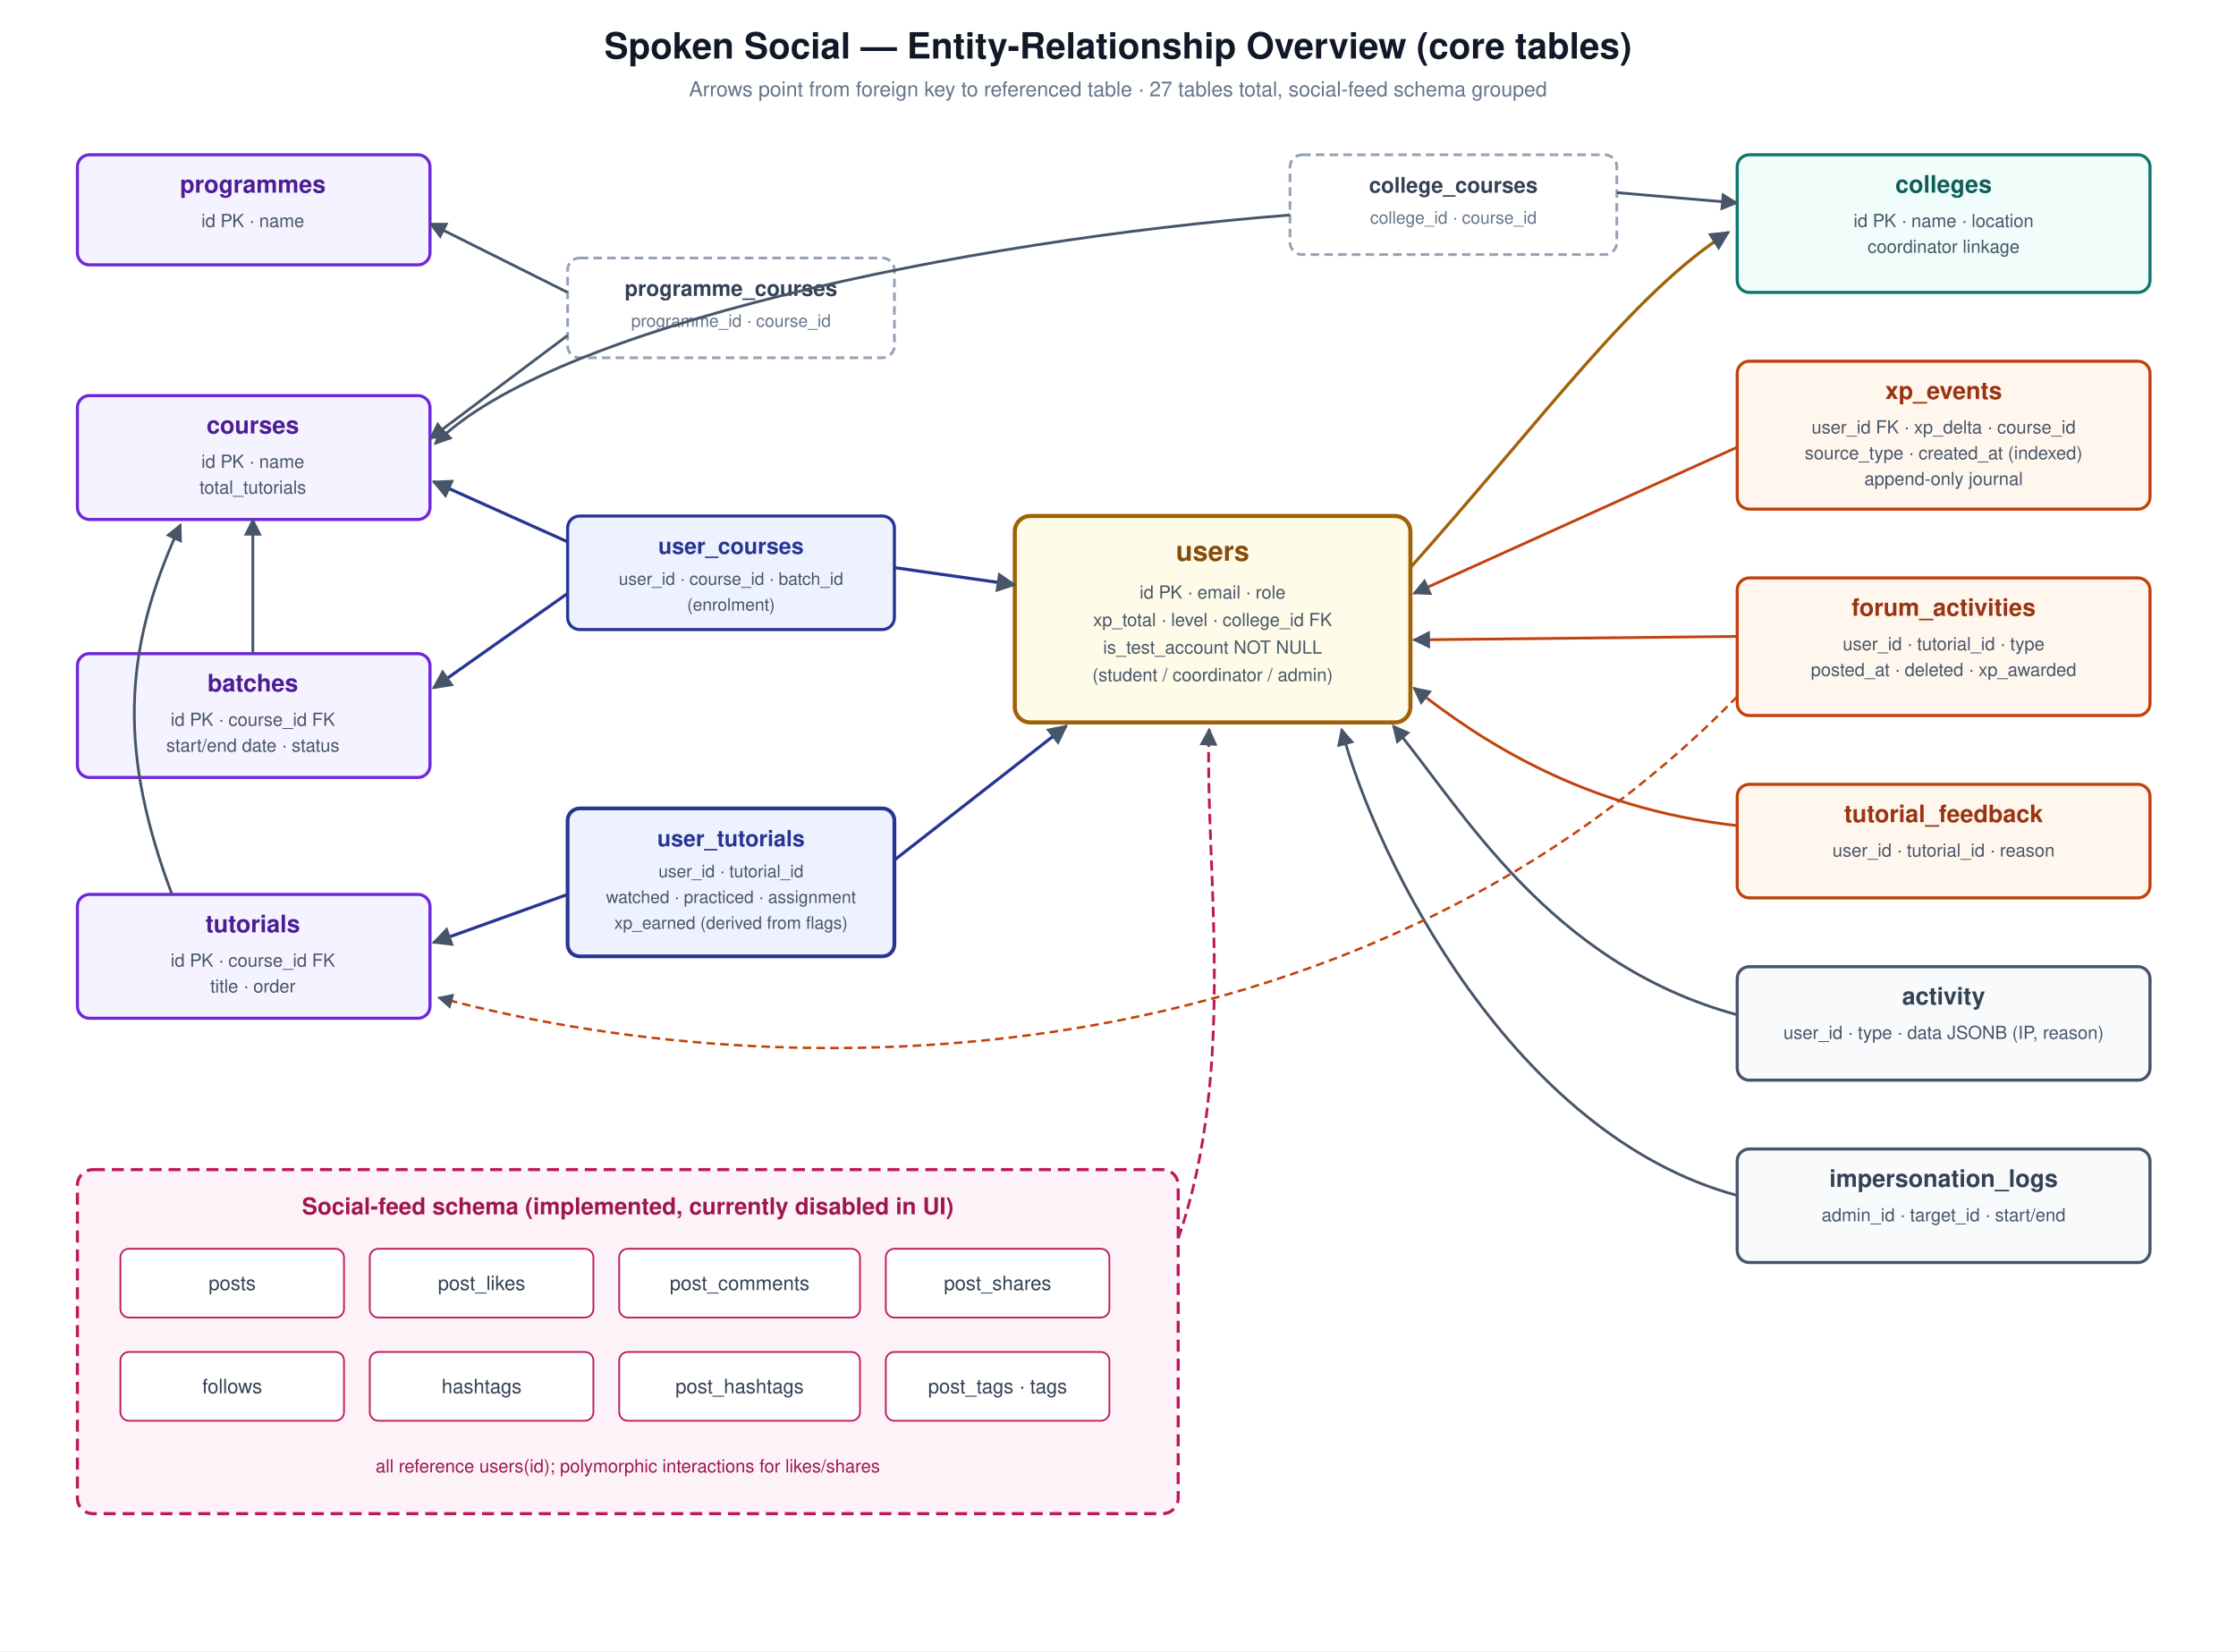
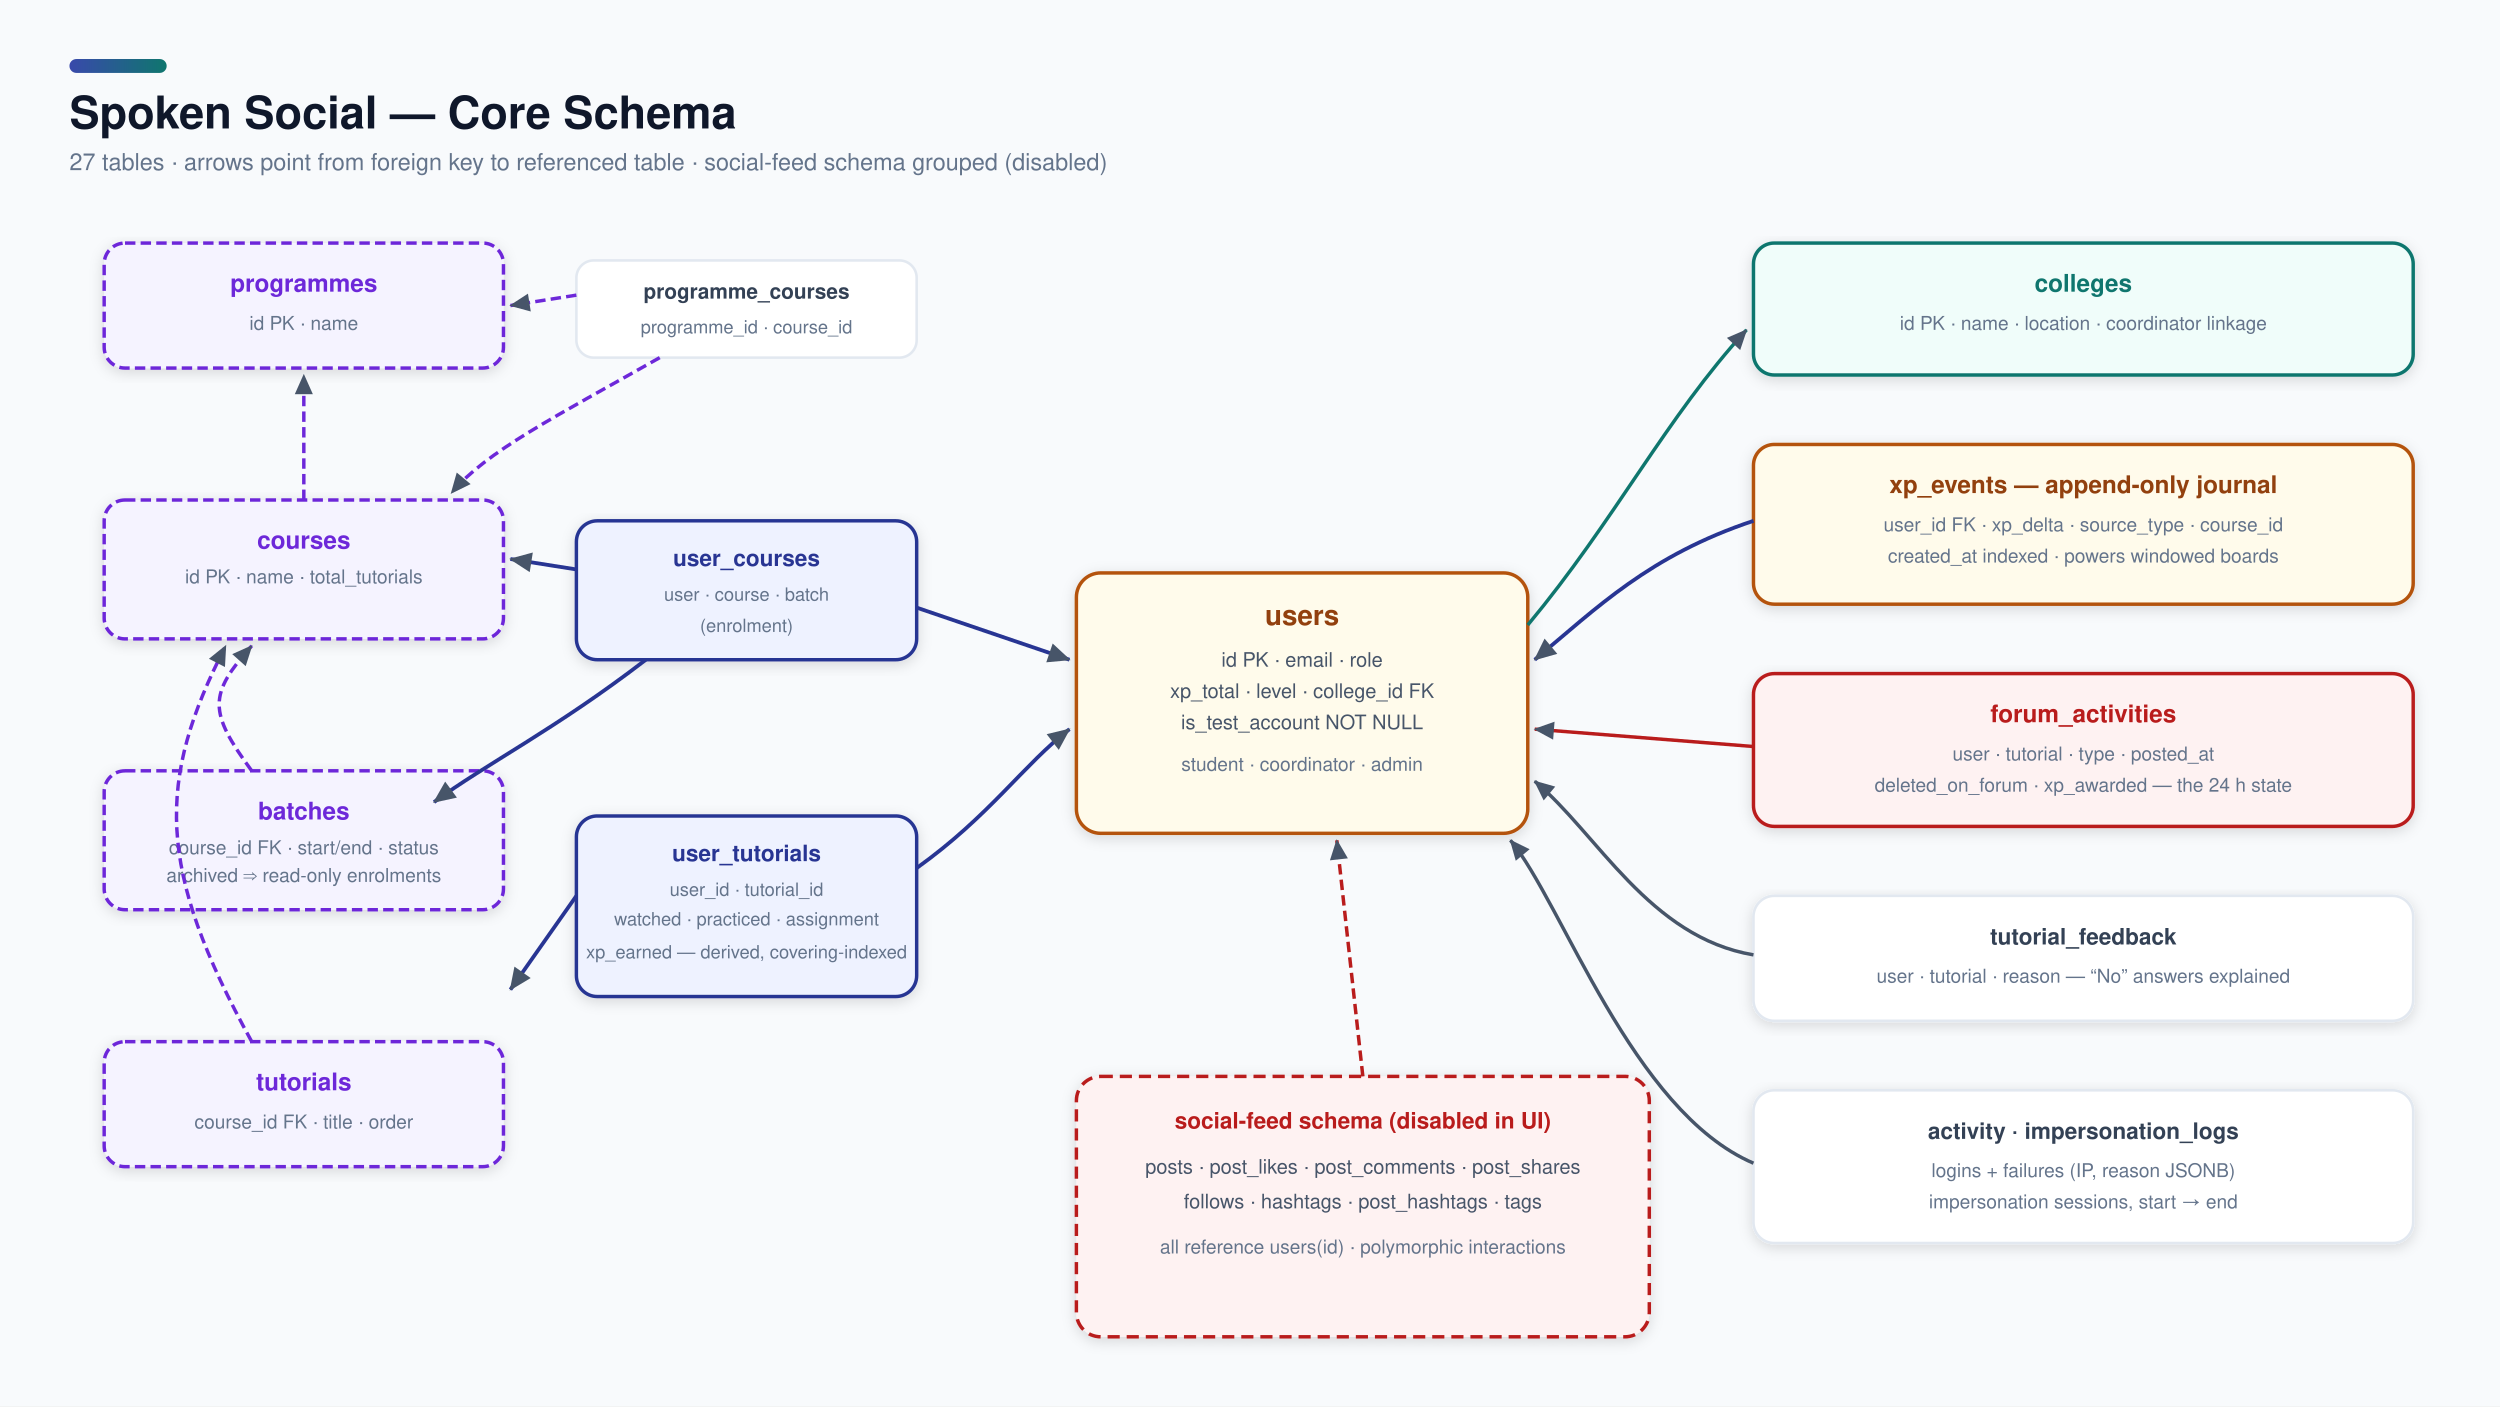
- <svg xmlns="http://www.w3.org/2000/svg" width="1300" height="960" viewBox="0 0 1300 960" font-family="Helvetica, Arial, sans-serif">
+ <svg xmlns="http://www.w3.org/2000/svg" width="1440" height="810" viewBox="0 0 1440 810" font-family="Helvetica, Arial, sans-serif">
  <defs>
-     <marker id="a" viewBox="0 0 10 10" refX="9" refY="5" markerWidth="6.5" markerHeight="6.5" orient="auto-start-reverse">
-       <path d="M 0 0 L 10 5 L 0 10 z" fill="#475569" />
+     <linearGradient id="brand" x1="0" y1="0" x2="1" y2="0">
+       <stop offset="0" stop-color="#3949ab" />
+       <stop offset="1" stop-color="#0f766e" />
+     </linearGradient>
+     <marker id="m" viewBox="0 0 10 10" refX="8.5" refY="5" markerWidth="6.5" markerHeight="6.5" orient="auto-start-reverse">
+       <path d="M 0 1 L 9 5 L 0 9 z" fill="#475569" />
    </marker>
+     <filter id="sh" x="-8%" y="-8%" width="116%" height="120%">
+       <feDropShadow dx="0" dy="2" stdDeviation="4" flood-opacity="0.14" />
+     </filter>
  </defs>
-   <rect width="1300" height="960" fill="#ffffff" />
-   <text x="650" y="34" text-anchor="middle" font-size="21" font-weight="bold" fill="#111827">Spoken Social — Entity-Relationship Overview (core tables)</text>
-   <text x="650" y="56" text-anchor="middle" font-size="12" fill="#64748b">Arrows point from foreign key to referenced table · 27 tables total, social-feed schema grouped</text>
-   <g>
-     <rect x="45" y="90" width="205" height="64" rx="7" fill="#f5f3ff" stroke="#6d28d9" stroke-width="1.8" />
-     <text x="147" y="112" text-anchor="middle" font-size="14" font-weight="bold" fill="#4c1d95">programmes</text>
-     <text x="147" y="132" text-anchor="middle" font-size="10.5" fill="#475569">id PK · name</text>
-     <rect x="45" y="230" width="205" height="72" rx="7" fill="#f5f3ff" stroke="#6d28d9" stroke-width="1.8" />
-     <text x="147" y="252" text-anchor="middle" font-size="14" font-weight="bold" fill="#4c1d95">courses</text>
-     <text x="147" y="272" text-anchor="middle" font-size="10.5" fill="#475569">id PK · name</text>
-     <text x="147" y="287" text-anchor="middle" font-size="10.5" fill="#475569">total_tutorials</text>
-     <rect x="45" y="380" width="205" height="72" rx="7" fill="#f5f3ff" stroke="#6d28d9" stroke-width="1.8" />
-     <text x="147" y="402" text-anchor="middle" font-size="14" font-weight="bold" fill="#4c1d95">batches</text>
-     <text x="147" y="422" text-anchor="middle" font-size="10.5" fill="#475569">id PK · course_id FK</text>
-     <text x="147" y="437" text-anchor="middle" font-size="10.5" fill="#475569">start/end date · status</text>
-     <rect x="45" y="520" width="205" height="72" rx="7" fill="#f5f3ff" stroke="#6d28d9" stroke-width="1.8" />
-     <text x="147" y="542" text-anchor="middle" font-size="14" font-weight="bold" fill="#4c1d95">tutorials</text>
-     <text x="147" y="562" text-anchor="middle" font-size="10.5" fill="#475569">id PK · course_id FK</text>
-     <text x="147" y="577" text-anchor="middle" font-size="10.5" fill="#475569">title · order</text>
+   <style>
+   .bg{fill:#f8fafc}.card{fill:#ffffff;stroke:#e2e8f0;stroke-width:1.5}
+   .cardA{fill:#eef2ff;stroke:#283593;stroke-width:2}
+   .cardB{fill:#f0fdfa;stroke:#0f766e;stroke-width:2}
+   .cardC{fill:#fffbeb;stroke:#b45309;stroke-width:2}
+   .cardD{fill:#fef2f2;stroke:#b91c1c;stroke-width:2}
+   .cardE{fill:#f5f3ff;stroke:#6d28d9;stroke-width:2;stroke-dasharray:6 3}
+   .cardG{fill:#f0fdf4;stroke:#15803d;stroke-width:2}
+   .inner{fill:#ffffff;stroke:#c7d2fe;stroke-width:1.2}
+   .band{fill:#f1f5f9;stroke:#cbd5e1;stroke-width:1.5}
+   .t1{fill:#0f172a;font-weight:700}.t2{fill:#334155;font-weight:600}
+   .lbl{fill:#475569}.mut{fill:#64748b}
+   .tA{fill:#283593;font-weight:700}.tB{fill:#0f766e;font-weight:700}
+   .tC{fill:#92400e;font-weight:700}.tD{fill:#b91c1c;font-weight:700}
+   .tE{fill:#6d28d9;font-weight:700}.tG{fill:#15803d;font-weight:700}
+   .arr{stroke:#475569;stroke-width:2;fill:none}
+   .arrA{stroke:#283593;stroke-width:2.2;fill:none}
+   .arrB{stroke:#0f766e;stroke-width:2;fill:none}
+   .arrD{stroke:#b91c1c;stroke-width:2;fill:none}
+   .arrE{stroke:#6d28d9;stroke-width:2;stroke-dasharray:6 3;fill:none}
+   .arrG{stroke:#15803d;stroke-width:2;fill:none}
+   .pill{fill:#ffffff;stroke:#cbd5e1;stroke-width:1}
+   .pilltext{fill:#475569;font-weight:600}
+   .accent{fill:url(#brand)}
+   .num{fill:#ffffff;font-weight:700}
+   .numbg{fill:#283593}
+   .gold{fill:#b45309;font-weight:700}
+ </style>
+   <rect class="bg" width="1440" height="810" />
+   <rect class="accent" x="40" y="34" width="56" height="8" rx="4" />
+   <text x="40" y="74" font-size="26" class="t1">Spoken Social — Core Schema</text>
+   <text x="40" y="98" font-size="13.5" class="mut">27 tables · arrows point from foreign key to referenced table · social-feed schema grouped (disabled)</text>
+   <g filter="url(#sh)">
+     <rect class="cardE" x="60" y="140" width="230" height="72" rx="12" />
  </g>
-   <g>
-     <rect x="330" y="150" width="190" height="58" rx="7" fill="#ffffff" stroke="#94a3b8" stroke-width="1.6" stroke-dasharray="5 3" />
-     <text x="425" y="172" text-anchor="middle" font-size="12.5" font-weight="bold" fill="#334155">programme_courses</text>
-     <text x="425" y="190" text-anchor="middle" font-size="10" fill="#64748b">programme_id · course_id</text>
-     <rect x="330" y="300" width="190" height="66" rx="7" fill="#eef2ff" stroke="#283593" stroke-width="1.8" />
-     <text x="425" y="322" text-anchor="middle" font-size="13" font-weight="bold" fill="#283593">user_courses</text>
-     <text x="425" y="340" text-anchor="middle" font-size="10" fill="#475569">user_id · course_id · batch_id</text>
-     <text x="425" y="355" text-anchor="middle" font-size="10" fill="#475569">(enrolment)</text>
-     <rect x="330" y="470" width="190" height="86" rx="7" fill="#eef2ff" stroke="#283593" stroke-width="2.2" />
-     <text x="425" y="492" text-anchor="middle" font-size="13" font-weight="bold" fill="#283593">user_tutorials</text>
-     <text x="425" y="510" text-anchor="middle" font-size="10" fill="#475569">user_id · tutorial_id</text>
-     <text x="425" y="525" text-anchor="middle" font-size="10" fill="#475569">watched · practiced · assignment</text>
-     <text x="425" y="540" text-anchor="middle" font-size="10" fill="#475569">xp_earned (derived from flags)</text>
+   <text x="175" y="168" font-size="14" text-anchor="middle" class="tE">programmes</text>
+   <text x="175" y="190" font-size="11" text-anchor="middle" class="mut">id PK · name</text>
+   <g filter="url(#sh)">
+     <rect class="cardE" x="60" y="288" width="230" height="80" rx="12" />
  </g>
-   <rect x="590" y="300" width="230" height="120" rx="9" fill="#fefce8" stroke="#a16207" stroke-width="2.4" />
-   <text x="705" y="326" text-anchor="middle" font-size="16" font-weight="bold" fill="#854d0e">users</text>
-   <text x="705" y="348" text-anchor="middle" font-size="10.5" fill="#475569">id PK · email · role</text>
-   <text x="705" y="364" text-anchor="middle" font-size="10.5" fill="#475569">xp_total · level · college_id FK</text>
-   <text x="705" y="380" text-anchor="middle" font-size="10.5" fill="#475569">is_test_account NOT NULL</text>
-   <text x="705" y="396" text-anchor="middle" font-size="10.5" fill="#475569">(student / coordinator / admin)</text>
-   <g>
-     <rect x="1010" y="90" width="240" height="80" rx="7" fill="#f0fdfa" stroke="#0f766e" stroke-width="1.8" />
-     <text x="1130" y="112" text-anchor="middle" font-size="14" font-weight="bold" fill="#115e59">colleges</text>
-     <text x="1130" y="132" text-anchor="middle" font-size="10.5" fill="#475569">id PK · name · location</text>
-     <text x="1130" y="147" text-anchor="middle" font-size="10.5" fill="#475569">coordinator linkage</text>
-     <rect x="1010" y="210" width="240" height="86" rx="7" fill="#fff7ed" stroke="#c2410c" stroke-width="1.8" />
-     <text x="1130" y="232" text-anchor="middle" font-size="14" font-weight="bold" fill="#9a3412">xp_events</text>
-     <text x="1130" y="252" text-anchor="middle" font-size="10.5" fill="#475569">user_id FK · xp_delta · course_id</text>
-     <text x="1130" y="267" text-anchor="middle" font-size="10.5" fill="#475569">source_type · created_at (indexed)</text>
-     <text x="1130" y="282" text-anchor="middle" font-size="10.5" fill="#475569">append-only journal</text>
-     <rect x="1010" y="336" width="240" height="80" rx="7" fill="#fff7ed" stroke="#c2410c" stroke-width="1.8" />
-     <text x="1130" y="358" text-anchor="middle" font-size="14" font-weight="bold" fill="#9a3412">forum_activities</text>
-     <text x="1130" y="378" text-anchor="middle" font-size="10.5" fill="#475569">user_id · tutorial_id · type</text>
-     <text x="1130" y="393" text-anchor="middle" font-size="10.5" fill="#475569">posted_at · deleted · xp_awarded</text>
-     <rect x="1010" y="456" width="240" height="66" rx="7" fill="#fff7ed" stroke="#c2410c" stroke-width="1.8" />
-     <text x="1130" y="478" text-anchor="middle" font-size="14" font-weight="bold" fill="#9a3412">tutorial_feedback</text>
-     <text x="1130" y="498" text-anchor="middle" font-size="10.5" fill="#475569">user_id · tutorial_id · reason</text>
-     <rect x="1010" y="562" width="240" height="66" rx="7" fill="#f8fafc" stroke="#475569" stroke-width="1.8" />
-     <text x="1130" y="584" text-anchor="middle" font-size="14" font-weight="bold" fill="#334155">activity</text>
-     <text x="1130" y="604" text-anchor="middle" font-size="10.5" fill="#475569">user_id · type · data JSONB (IP, reason)</text>
-     <rect x="1010" y="668" width="240" height="66" rx="7" fill="#f8fafc" stroke="#475569" stroke-width="1.8" />
-     <text x="1130" y="690" text-anchor="middle" font-size="14" font-weight="bold" fill="#334155">impersonation_logs</text>
-     <text x="1130" y="710" text-anchor="middle" font-size="10.5" fill="#475569">admin_id · target_id · start/end</text>
-     <rect x="750" y="90" width="190" height="58" rx="7" fill="#ffffff" stroke="#94a3b8" stroke-width="1.6" stroke-dasharray="5 3" />
-     <text x="845" y="112" text-anchor="middle" font-size="12.5" font-weight="bold" fill="#334155">college_courses</text>
-     <text x="845" y="130" text-anchor="middle" font-size="10" fill="#64748b">college_id · course_id</text>
+   <text x="175" y="316" font-size="14" text-anchor="middle" class="tE">courses</text>
+   <text x="175" y="336" font-size="11" text-anchor="middle" class="mut">id PK · name · total_tutorials</text>
+   <g filter="url(#sh)">
+     <rect class="cardE" x="60" y="444" width="230" height="80" rx="12" />
  </g>
-   <rect x="45" y="680" width="640" height="200" rx="9" fill="#fdf2f8" stroke="#be185d" stroke-width="1.8" stroke-dasharray="7 4" />
-   <text x="365" y="706" text-anchor="middle" font-size="13.5" font-weight="bold" fill="#9d174d">Social-feed schema (implemented, currently disabled in UI)</text>
-   <g font-size="11.5" fill="#334155">
-     <rect x="70" y="726" width="130" height="40" rx="5" fill="#ffffff" stroke="#be185d" />
-     <text x="135" y="750" text-anchor="middle">posts</text>
-     <rect x="215" y="726" width="130" height="40" rx="5" fill="#ffffff" stroke="#be185d" />
-     <text x="280" y="750" text-anchor="middle">post_likes</text>
-     <rect x="360" y="726" width="140" height="40" rx="5" fill="#ffffff" stroke="#be185d" />
-     <text x="430" y="750" text-anchor="middle">post_comments</text>
-     <rect x="515" y="726" width="130" height="40" rx="5" fill="#ffffff" stroke="#be185d" />
-     <text x="580" y="750" text-anchor="middle">post_shares</text>
-     <rect x="70" y="786" width="130" height="40" rx="5" fill="#ffffff" stroke="#be185d" />
-     <text x="135" y="810" text-anchor="middle">follows</text>
-     <rect x="215" y="786" width="130" height="40" rx="5" fill="#ffffff" stroke="#be185d" />
-     <text x="280" y="810" text-anchor="middle">hashtags</text>
-     <rect x="360" y="786" width="140" height="40" rx="5" fill="#ffffff" stroke="#be185d" />
-     <text x="430" y="810" text-anchor="middle">post_hashtags</text>
-     <rect x="515" y="786" width="130" height="40" rx="5" fill="#ffffff" stroke="#be185d" />
-     <text x="580" y="810" text-anchor="middle">post_tags · tags</text>
-     <text x="365" y="856" text-anchor="middle" font-size="10.5" fill="#9d174d">all reference users(id); polymorphic interactions for likes/shares</text>
+   <text x="175" y="472" font-size="14" text-anchor="middle" class="tE">batches</text>
+   <text x="175" y="492" font-size="11" text-anchor="middle" class="mut">course_id FK · start/end · status</text>
+   <text x="175" y="508" font-size="11" text-anchor="middle" class="mut">archived ⇒ read-only enrolments</text>
+   <g filter="url(#sh)">
+     <rect class="cardE" x="60" y="600" width="230" height="72" rx="12" />
  </g>
-   <line x1="330" y1="170" x2="250" y2="130" stroke="#475569" stroke-width="1.6" marker-end="url(#a)" />
-   <line x1="330" y1="195" x2="250" y2="255" stroke="#475569" stroke-width="1.6" marker-end="url(#a)" />
-   <line x1="940" y1="112" x2="1010" y2="118" stroke="#475569" stroke-width="1.6" marker-end="url(#a)" />
-   <path d="M 750 125 C 560 140 320 190 253 258" stroke="#475569" stroke-width="1.6" fill="none" marker-end="url(#a)" />
-   <line x1="147" y1="380" x2="147" y2="302" stroke="#475569" stroke-width="1.6" marker-end="url(#a)" />
-   <path d="M 100 520 C 70 440 70 380 105 305" stroke="#475569" stroke-width="1.6" fill="none" marker-end="url(#a)" />
-   <line x1="520" y1="330" x2="590" y2="340" stroke="#283593" stroke-width="1.8" marker-end="url(#a)" />
-   <line x1="330" y1="315" x2="252" y2="280" stroke="#283593" stroke-width="1.8" marker-end="url(#a)" />
-   <line x1="330" y1="345" x2="252" y2="400" stroke="#283593" stroke-width="1.8" marker-end="url(#a)" />
-   <line x1="520" y1="500" x2="620" y2="422" stroke="#283593" stroke-width="1.8" marker-end="url(#a)" />
-   <line x1="330" y1="520" x2="252" y2="548" stroke="#283593" stroke-width="1.8" marker-end="url(#a)" />
-   <path d="M 820 330 C 900 240 950 170 1005 135" stroke="#a16207" stroke-width="1.8" fill="none" marker-end="url(#a)" />
-   <line x1="1010" y1="260" x2="822" y2="345" stroke="#c2410c" stroke-width="1.6" marker-end="url(#a)" />
-   <line x1="1010" y1="370" x2="822" y2="372" stroke="#c2410c" stroke-width="1.6" marker-end="url(#a)" />
-   <path d="M 1010 480 C 920 470 860 430 822 400" stroke="#c2410c" stroke-width="1.6" fill="none" marker-end="url(#a)" />
-   <path d="M 1010 590 C 900 560 850 470 810 422" stroke="#475569" stroke-width="1.6" fill="none" marker-end="url(#a)" />
-   <path d="M 1010 695 C 880 660 800 500 780 424" stroke="#475569" stroke-width="1.6" fill="none" marker-end="url(#a)" />
-   <path d="M 1010 405 C 800 620 480 640 255 580" stroke="#c2410c" stroke-width="1.4" stroke-dasharray="5 3" fill="none" marker-end="url(#a)" />
-   <path d="M 685 720 C 720 620 700 500 703 424" stroke="#be185d" stroke-width="1.6" stroke-dasharray="6 3" fill="none" marker-end="url(#a)" />
+   <text x="175" y="628" font-size="14" text-anchor="middle" class="tE">tutorials</text>
+   <text x="175" y="650" font-size="11" text-anchor="middle" class="mut">course_id FK · title · order</text>
+   <rect class="card" x="332" y="150" width="196" height="56" rx="10" />
+   <text x="430" y="172" font-size="12" text-anchor="middle" class="t2">programme_courses</text>
+   <text x="430" y="192" font-size="10.5" text-anchor="middle" class="mut">programme_id · course_id</text>
+   <g filter="url(#sh)">
+     <rect class="cardA" x="332" y="300" width="196" height="80" rx="12" />
+   </g>
+   <text x="430" y="326" font-size="13" text-anchor="middle" class="tA">user_courses</text>
+   <text x="430" y="346" font-size="10.5" text-anchor="middle" class="mut">user · course · batch</text>
+   <text x="430" y="364" font-size="10.5" text-anchor="middle" class="mut">(enrolment)</text>
+   <g filter="url(#sh)">
+     <rect class="cardA" x="332" y="470" width="196" height="104" rx="12" />
+   </g>
+   <text x="430" y="496" font-size="13" text-anchor="middle" class="tA">user_tutorials</text>
+   <text x="430" y="516" font-size="10.5" text-anchor="middle" class="mut">user_id · tutorial_id</text>
+   <text x="430" y="533" font-size="10.5" text-anchor="middle" class="mut">watched · practiced · assignment</text>
+   <text x="430" y="552" font-size="10.5" text-anchor="middle" class="mut">xp_earned — derived, covering-indexed</text>
+   <g filter="url(#sh)">
+     <rect class="cardC" x="620" y="330" width="260" height="150" rx="14" />
+   </g>
+   <text x="750" y="360" font-size="16" text-anchor="middle" class="tC">users</text>
+   <text x="750" y="384" font-size="11.5" text-anchor="middle" class="lbl">id PK · email · role</text>
+   <text x="750" y="402" font-size="11.5" text-anchor="middle" class="lbl">xp_total · level · college_id FK</text>
+   <text x="750" y="420" font-size="11.5" text-anchor="middle" class="lbl">is_test_account NOT NULL</text>
+   <text x="750" y="444" font-size="11" text-anchor="middle" class="mut">student · coordinator · admin</text>
+   <g filter="url(#sh)">
+     <rect class="cardB" x="1010" y="140" width="380" height="76" rx="12" />
+   </g>
+   <text x="1200" y="168" font-size="14" text-anchor="middle" class="tB">colleges</text>
+   <text x="1200" y="190" font-size="11" text-anchor="middle" class="mut">id PK · name · location · coordinator linkage</text>
+   <g filter="url(#sh)">
+     <rect class="cardC" x="1010" y="256" width="380" height="92" rx="12" />
+   </g>
+   <text x="1200" y="284" font-size="14" text-anchor="middle" class="tC">xp_events — append-only journal</text>
+   <text x="1200" y="306" font-size="11" text-anchor="middle" class="mut">user_id FK · xp_delta · source_type · course_id</text>
+   <text x="1200" y="324" font-size="11" text-anchor="middle" class="mut">created_at indexed · powers windowed boards</text>
+   <g filter="url(#sh)">
+     <rect class="cardD" x="1010" y="388" width="380" height="88 " rx="12" />
+   </g>
+   <text x="1200" y="416" font-size="14" text-anchor="middle" class="tD">forum_activities</text>
+   <text x="1200" y="438" font-size="11" text-anchor="middle" class="mut">user · tutorial · type · posted_at</text>
+   <text x="1200" y="456" font-size="11" text-anchor="middle" class="mut">deleted_on_forum · xp_awarded — the 24 h state</text>
+   <g filter="url(#sh)">
+     <rect class="card" x="1010" y="516" width="380" height="72" rx="12" />
+   </g>
+   <text x="1200" y="544" font-size="13" text-anchor="middle" class="t2">tutorial_feedback</text>
+   <text x="1200" y="566" font-size="11" text-anchor="middle" class="mut">user · tutorial · reason — “No” answers explained</text>
+   <g filter="url(#sh)">
+     <rect class="card" x="1010" y="628" width="380" height="88" rx="12" />
+   </g>
+   <text x="1200" y="656" font-size="13" text-anchor="middle" class="t2">activity · impersonation_logs</text>
+   <text x="1200" y="678" font-size="11" text-anchor="middle" class="mut">logins + failures (IP, reason JSONB)</text>
+   <text x="1200" y="696" font-size="11" text-anchor="middle" class="mut">impersonation sessions, start → end</text>
+   <g filter="url(#sh)">
+     <rect class="cardD" x="620" y="620" width="330" height="150" rx="14" stroke-dasharray="7 4" />
+   </g>
+   <text x="785" y="650" font-size="13" text-anchor="middle" class="tD">social-feed schema (disabled in UI)</text>
+   <text x="785" y="676" font-size="11.5" text-anchor="middle" class="lbl">posts · post_likes · post_comments · post_shares</text>
+   <text x="785" y="696" font-size="11.5" text-anchor="middle" class="lbl">follows · hashtags · post_hashtags · tags</text>
+   <text x="785" y="722" font-size="11" text-anchor="middle" class="mut">all reference users(id) · polymorphic interactions</text>
+   <path class="arrE" d="M 332 170 L 294 176" marker-end="url(#m)" />
+   <path class="arrE" d="M 380 206 C 320 240 280 260 260 284" marker-end="url(#m)" />
+   <path class="arrE" d="M 175 288 L 175 216" marker-end="url(#m)" />
+   <path class="arrE" d="M 145 444 C 120 410 120 400 145 372" marker-end="url(#m)" />
+   <path class="arrE" d="M 145 600 C 90 500 90 450 130 372" marker-end="url(#m)" />
+   <path class="arrA" d="M 332 328 L 294 322" marker-end="url(#m)" />
+   <path class="arrA" d="M 372 380 C 320 420 280 440 250 462" marker-end="url(#m)" />
+   <path class="arrA" d="M 528 350 L 616 380" marker-end="url(#m)" />
+   <path class="arrA" d="M 332 516 L 294 570 " marker-end="url(#m)" />
+   <path class="arrA" d="M 528 500 C 570 470 590 440 616 420" marker-end="url(#m)" />
+   <path class="arrB" d="M 880 360 C 930 300 960 240 1006 190" marker-end="url(#m)" />
+   <path class="arrA" d="M 1010 300 C 950 320 920 350 884 380" marker-end="url(#m)" />
+   <path class="arrD" d="M 1010 430 L 884 420" marker-end="url(#m)" />
+   <path class="arr" d="M 1010 550 C 950 540 920 480 884 450" marker-end="url(#m)" />
+   <path class="arr" d="M 1010 670 C 940 640 900 520 870 484" marker-end="url(#m)" />
+   <path class="arrD" d="M 785 620 L 770 484" marker-end="url(#m)" stroke-dasharray="6 3" />
</svg>
